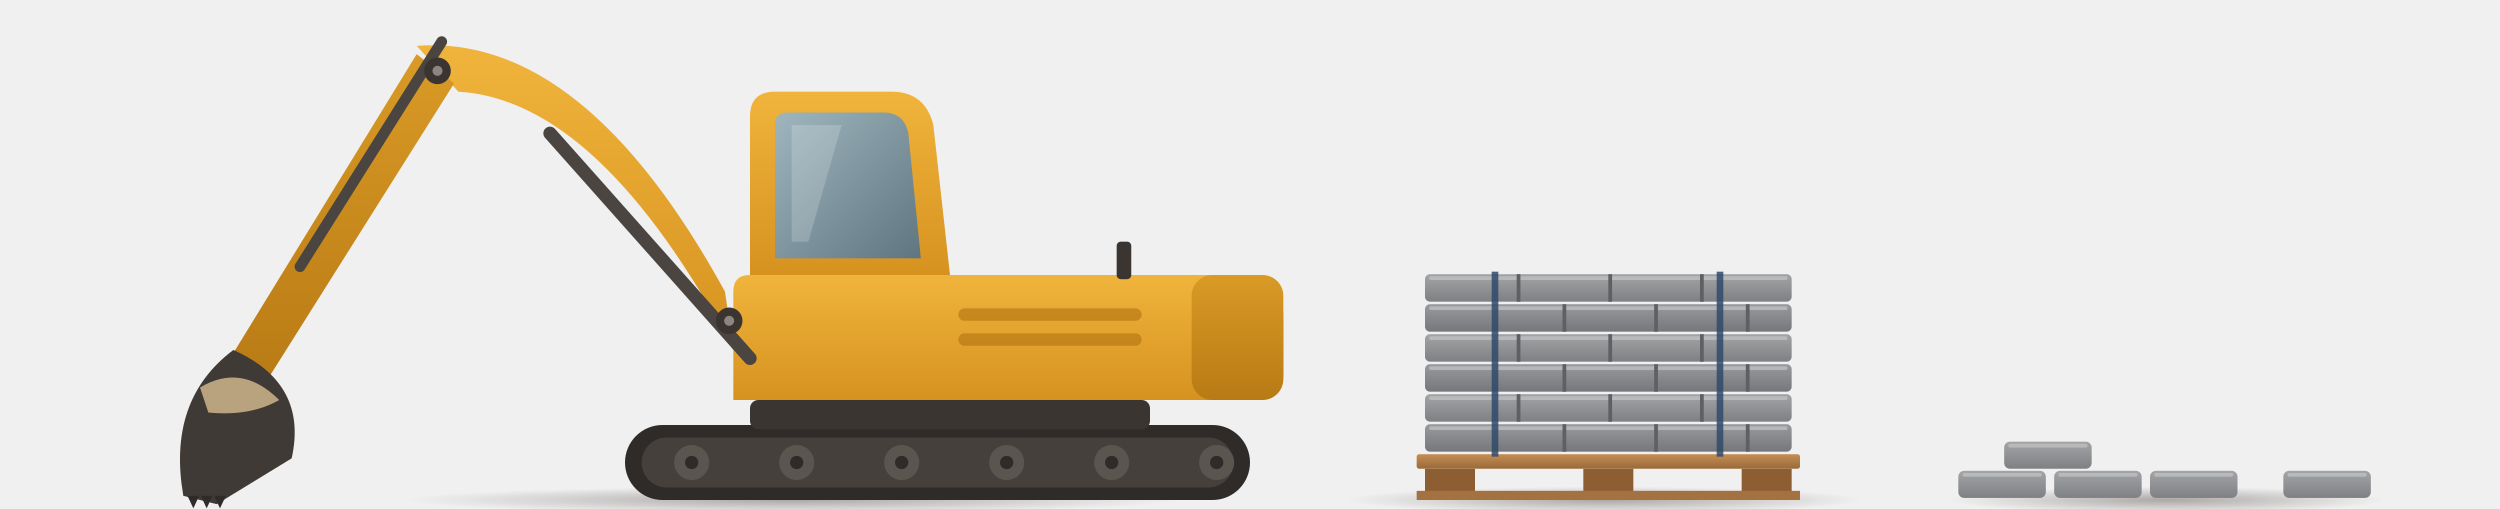
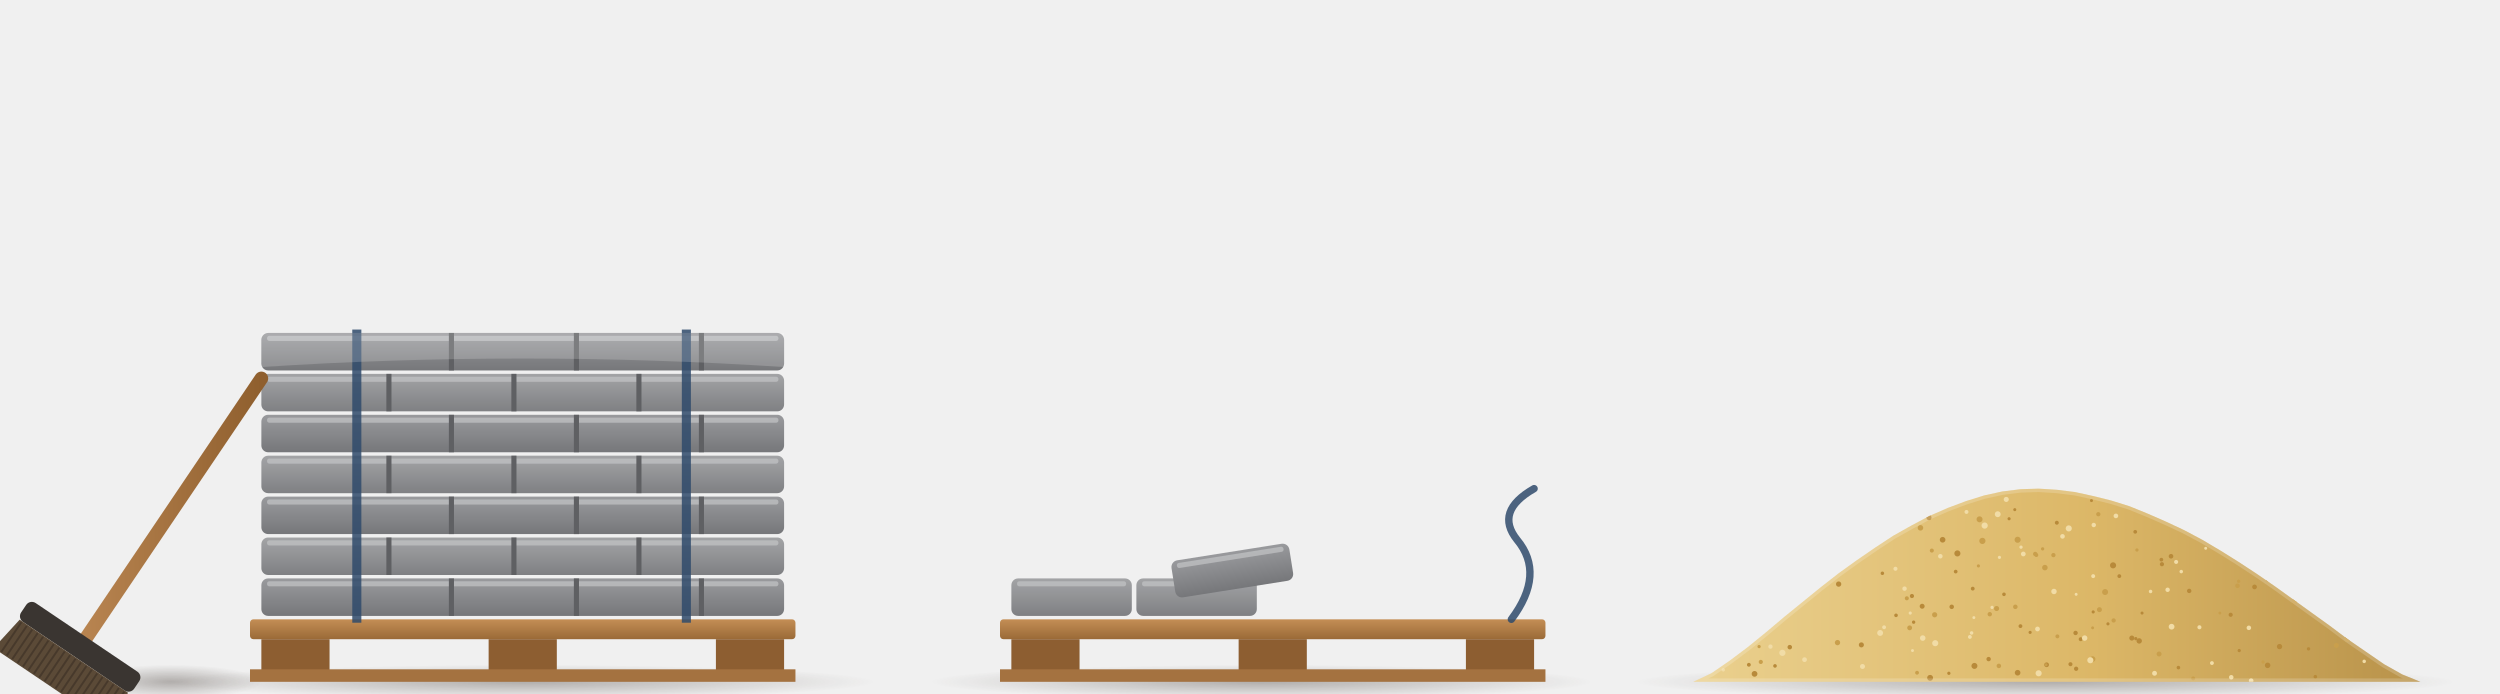
- <svg xmlns="http://www.w3.org/2000/svg" viewBox="0 0 600 122" width="600" height="122">
+ <svg xmlns="http://www.w3.org/2000/svg" viewBox="0 0 440 122" width="440" height="122">
  <defs>
-     <linearGradient id="yb" x1="0" y1="0" x2="0" y2="1">
-       <stop offset="0" stop-color="#f0b43c" />
-       <stop offset="1" stop-color="#d6921f" />
-     </linearGradient>
-     <linearGradient id="yd" x1="0" y1="0" x2="0" y2="1">
-       <stop offset="0" stop-color="#d99a26" />
-       <stop offset="1" stop-color="#b87a14" />
-     </linearGradient>
-     <linearGradient id="gl" x1="0" y1="0" x2="1" y2="1">
-       <stop offset="0" stop-color="#9fb6bf" />
-       <stop offset="1" stop-color="#5f7680" />
-     </linearGradient>
    <linearGradient id="pv" x1="0" y1="0" x2="0" y2="1">
      <stop offset="0" stop-color="#a3a4a6" />
      <stop offset="1" stop-color="#7f8083" />
    </linearGradient>
    <linearGradient id="pv2" x1="0" y1="0" x2="0" y2="1">
      <stop offset="0" stop-color="#999a9d" />
      <stop offset="1" stop-color="#76777a" />
    </linearGradient>
    <linearGradient id="wd" x1="0" y1="0" x2="0" y2="1">
      <stop offset="0" stop-color="#c48e55" />
      <stop offset="1" stop-color="#9a6a37" />
    </linearGradient>
+     <linearGradient id="hd" x1="0" y1="0" x2="1" y2="0">
+       <stop offset="0" stop-color="#b98551" />
+       <stop offset="1" stop-color="#8f5f2e" />
+     </linearGradient>
+     <linearGradient id="sand" x1="0" y1="0" x2="1" y2="0">
+       <stop offset="0" stop-color="#ead08e" />
+       <stop offset=".55" stop-color="#dcb767" />
+       <stop offset="1" stop-color="#b8924a" />
+     </linearGradient>
    <radialGradient id="sh">
-       <stop offset="0" stop-color="#2b2019" stop-opacity=".35" />
+       <stop offset="0" stop-color="#2b2019" stop-opacity=".32" />
      <stop offset="1" stop-color="#2b2019" stop-opacity="0" />
    </radialGradient>
  </defs>
-   <ellipse cx="190" cy="120" rx="92" ry="3.2" fill="url(#sh)" />
-   <ellipse cx="385" cy="120" rx="62" ry="3.2" fill="url(#sh)" />
-   <ellipse cx="520" cy="120" rx="52" ry="3.2" fill="url(#sh)" />
-   <rect x="150" y="102" width="150" height="18" rx="9" fill="#2f2b28" />
-   <rect x="154" y="105" width="142" height="12" rx="6" fill="#45403b" />
-   <circle cx="166.0" cy="111" r="4.2" fill="#5b554f" />
-   <circle cx="166.0" cy="111" r="1.6" fill="#2f2b28" />
-   <circle cx="191.2" cy="111" r="4.2" fill="#5b554f" />
-   <circle cx="191.2" cy="111" r="1.6" fill="#2f2b28" />
-   <circle cx="216.4" cy="111" r="4.2" fill="#5b554f" />
-   <circle cx="216.4" cy="111" r="1.6" fill="#2f2b28" />
-   <circle cx="241.6" cy="111" r="4.2" fill="#5b554f" />
-   <circle cx="241.6" cy="111" r="1.6" fill="#2f2b28" />
-   <circle cx="266.8" cy="111" r="4.2" fill="#5b554f" />
-   <circle cx="266.8" cy="111" r="1.6" fill="#2f2b28" />
-   <circle cx="292.0" cy="111" r="4.2" fill="#5b554f" />
-   <circle cx="292.0" cy="111" r="1.6" fill="#2f2b28" />
-   <rect x="180" y="96" width="96" height="7" rx="2" fill="#3a3531" />
-   <path d="M176 96 V70 Q176 66 180 66 H300 Q308 66 308 76 V90 Q308 96 300 96 Z" fill="url(#yb)" />
-   <rect x="286" y="66" width="22" height="30" rx="5" fill="url(#yd)" />
-   <rect x="230" y="74" width="44" height="3" rx="1.5" fill="#b87a14" opacity=".7" />
-   <rect x="230" y="80" width="44" height="3" rx="1.5" fill="#b87a14" opacity=".7" />
-   <rect x="268" y="58" width="3.5" height="9" rx="1" fill="#3a3531" />
-   <path d="M180 66 V28 Q180 22 186 22 H214 Q222 22 224 30 L228 66 Z" fill="url(#yb)" />
-   <path d="M186 62 V30 Q186 27 189 27 H212 Q217 27 218 32 L221 62 Z" fill="url(#gl)" />
-   <path d="M190 30 L202 30 L194 58 L190 58 Z" fill="#fff" opacity=".18" />
-   <path d="M174 70 Q140 8 100 11 L110 22 Q144 24 176 84 Z" fill="url(#yb)" />
-   <path d="M100 13 L109 20 L63 93 L54 88 Z" fill="url(#yd)" />
-   <path d="M180 86 L132 32" stroke="#4a4540" stroke-width="3.2" stroke-linecap="round" />
-   <path d="M106 10 L72 64" stroke="#4a4540" stroke-width="2.6" stroke-linecap="round" />
-   <circle cx="105" cy="17" r="3.2" fill="#3a3531" />
-   <circle cx="105" cy="17" r="1.2" fill="#8c8580" />
-   <circle cx="175" cy="77" r="3.2" fill="#3a3531" />
-   <circle cx="175" cy="77" r="1.2" fill="#8c8580" />
-   <circle cx="58" cy="90" r="3.2" fill="#3a3531" />
-   <circle cx="58" cy="90" r="1.2" fill="#8c8580" />
-   <path d="M56 84 Q74 92 70 110 L52 121 L44 119 Q40 96 56 84 Z" fill="#3f3a35" />
-   <path d="M45.0 119 l1.4 3 l1.4 -3 Z" fill="#2f2b28" />
-   <path d="M48.2 119 l1.4 3 l1.4 -3 Z" fill="#2f2b28" />
-   <path d="M51.4 119 l1.4 3 l1.4 -3 Z" fill="#2f2b28" />
-   <path d="M48 93 Q58 87 67 96 Q60 100 50 99 Z" fill="#b9a37f" />
-   <rect x="340" y="109" width="92" height="3.5" rx=".6" fill="url(#wd)" />
-   <rect x="342" y="112.5" width="12" height="5.5" fill="#8d5e31" />
-   <rect x="380.0" y="112.5" width="12" height="5.5" fill="#8d5e31" />
-   <rect x="418" y="112.5" width="12" height="5.5" fill="#8d5e31" />
-   <rect x="340" y="117.8" width="92" height="2.2" fill="#a47240" />
-   <rect x="342" y="101.8" width="88" height="6.6" rx="1.2" fill="url(#pv2)" />
-   <rect x="343" y="102.3" width="86" height=".9" rx=".4" fill="#c3c4c6" opacity=".7" />
-   <rect x="375.0" y="101.8" width=".9" height="6.6" fill="#5f6063" />
-   <rect x="397.0" y="101.8" width=".9" height="6.6" fill="#5f6063" />
-   <rect x="419.0" y="101.8" width=".9" height="6.6" fill="#5f6063" />
-   <rect x="342" y="94.6" width="88" height="6.6" rx="1.2" fill="url(#pv)" />
-   <rect x="343" y="95.1" width="86" height=".9" rx=".4" fill="#c3c4c6" opacity=".7" />
-   <rect x="364.0" y="94.6" width=".9" height="6.6" fill="#5f6063" />
-   <rect x="386.0" y="94.6" width=".9" height="6.6" fill="#5f6063" />
-   <rect x="408.0" y="94.6" width=".9" height="6.6" fill="#5f6063" />
-   <rect x="342" y="87.4" width="88" height="6.6" rx="1.2" fill="url(#pv2)" />
-   <rect x="343" y="87.9" width="86" height=".9" rx=".4" fill="#c3c4c6" opacity=".7" />
-   <rect x="375.0" y="87.4" width=".9" height="6.6" fill="#5f6063" />
-   <rect x="397.0" y="87.4" width=".9" height="6.6" fill="#5f6063" />
-   <rect x="419.0" y="87.4" width=".9" height="6.6" fill="#5f6063" />
-   <rect x="342" y="80.2" width="88" height="6.6" rx="1.2" fill="url(#pv)" />
-   <rect x="343" y="80.7" width="86" height=".9" rx=".4" fill="#c3c4c6" opacity=".7" />
-   <rect x="364.0" y="80.2" width=".9" height="6.6" fill="#5f6063" />
-   <rect x="386.0" y="80.2" width=".9" height="6.6" fill="#5f6063" />
-   <rect x="408.0" y="80.2" width=".9" height="6.6" fill="#5f6063" />
-   <rect x="342" y="73.0" width="88" height="6.6" rx="1.2" fill="url(#pv2)" />
-   <rect x="343" y="73.5" width="86" height=".9" rx=".4" fill="#c3c4c6" opacity=".7" />
-   <rect x="375.0" y="73.0" width=".9" height="6.6" fill="#5f6063" />
-   <rect x="397.0" y="73.0" width=".9" height="6.6" fill="#5f6063" />
-   <rect x="419.0" y="73.0" width=".9" height="6.6" fill="#5f6063" />
-   <rect x="342" y="65.8" width="88" height="6.6" rx="1.2" fill="url(#pv)" />
-   <rect x="343" y="66.3" width="86" height=".9" rx=".4" fill="#c3c4c6" opacity=".7" />
-   <rect x="364.0" y="65.8" width=".9" height="6.6" fill="#5f6063" />
-   <rect x="386.0" y="65.8" width=".9" height="6.6" fill="#5f6063" />
-   <rect x="408.0" y="65.8" width=".9" height="6.6" fill="#5f6063" />
-   <rect x="358" y="65.2" width="1.6" height="44.4" fill="#2f4a6b" opacity=".85" />
-   <rect x="412" y="65.2" width="1.6" height="44.4" fill="#2f4a6b" opacity=".85" />
-   <rect x="470" y="113" width="21" height="6.5" rx="1.4" fill="url(#pv)" />
-   <rect x="471" y="113.5" width="19" height=".9" rx=".4" fill="#c3c4c6" opacity=".7" />
-   <rect x="493" y="113" width="21" height="6.5" rx="1.4" fill="url(#pv)" />
-   <rect x="494" y="113.5" width="19" height=".9" rx=".4" fill="#c3c4c6" opacity=".7" />
-   <rect x="516" y="113" width="21" height="6.5" rx="1.4" fill="url(#pv)" />
-   <rect x="517" y="113.5" width="19" height=".9" rx=".4" fill="#c3c4c6" opacity=".7" />
-   <rect x="481" y="106" width="21" height="6.5" rx="1.4" fill="url(#pv)" />
-   <rect x="482" y="106.5" width="19" height=".9" rx=".4" fill="#c3c4c6" opacity=".7" />
-   <rect x="548" y="113" width="21" height="6.5" rx="1.4" fill="url(#pv)" />
-   <rect x="549" y="113.5" width="19" height=".9" rx=".4" fill="#c3c4c6" opacity=".7" />
+   <ellipse cx="92" cy="120" rx="62" ry="3" fill="url(#sh)" />
+   <ellipse cx="222" cy="120" rx="58" ry="3" fill="url(#sh)" />
+   <ellipse cx="360" cy="120" rx="72" ry="3" fill="url(#sh)" />
+   <ellipse cx="30" cy="120" rx="16" ry="3" fill="url(#sh)" />
+   <rect x="44" y="109" width="96" height="3.5" rx=".6" fill="url(#wd)" />
+   <rect x="46.0" y="112.5" width="12" height="5.5" fill="#8d5e31" />
+   <rect x="86.0" y="112.5" width="12" height="5.5" fill="#8d5e31" />
+   <rect x="126.0" y="112.5" width="12" height="5.5" fill="#8d5e31" />
+   <rect x="44" y="117.8" width="96" height="2.2" fill="#a47240" />
+   <rect x="46" y="101.8" width="92" height="6.6" rx="1.2" fill="url(#pv2)" />
+   <rect x="47" y="102.3" width="90" height=".9" rx=".4" fill="#c3c4c6" opacity=".7" />
+   <rect x="79.0" y="101.8" width=".9" height="6.6" fill="#5f6063" />
+   <rect x="101.0" y="101.8" width=".9" height="6.6" fill="#5f6063" />
+   <rect x="123.0" y="101.8" width=".9" height="6.6" fill="#5f6063" />
+   <rect x="46" y="94.6" width="92" height="6.6" rx="1.2" fill="url(#pv)" />
+   <rect x="47" y="95.1" width="90" height=".9" rx=".4" fill="#c3c4c6" opacity=".7" />
+   <rect x="68.0" y="94.6" width=".9" height="6.6" fill="#5f6063" />
+   <rect x="90.0" y="94.6" width=".9" height="6.6" fill="#5f6063" />
+   <rect x="112.0" y="94.6" width=".9" height="6.6" fill="#5f6063" />
+   <rect x="46" y="87.4" width="92" height="6.6" rx="1.2" fill="url(#pv2)" />
+   <rect x="47" y="87.9" width="90" height=".9" rx=".4" fill="#c3c4c6" opacity=".7" />
+   <rect x="79.0" y="87.4" width=".9" height="6.6" fill="#5f6063" />
+   <rect x="101.0" y="87.4" width=".9" height="6.6" fill="#5f6063" />
+   <rect x="123.0" y="87.4" width=".9" height="6.6" fill="#5f6063" />
+   <rect x="46" y="80.2" width="92" height="6.6" rx="1.2" fill="url(#pv)" />
+   <rect x="47" y="80.7" width="90" height=".9" rx=".4" fill="#c3c4c6" opacity=".7" />
+   <rect x="68.0" y="80.2" width=".9" height="6.6" fill="#5f6063" />
+   <rect x="90.0" y="80.2" width=".9" height="6.6" fill="#5f6063" />
+   <rect x="112.0" y="80.2" width=".9" height="6.6" fill="#5f6063" />
+   <rect x="46" y="73.0" width="92" height="6.6" rx="1.2" fill="url(#pv2)" />
+   <rect x="47" y="73.5" width="90" height=".9" rx=".4" fill="#c3c4c6" opacity=".7" />
+   <rect x="79.0" y="73.0" width=".9" height="6.6" fill="#5f6063" />
+   <rect x="101.0" y="73.0" width=".9" height="6.6" fill="#5f6063" />
+   <rect x="123.0" y="73.0" width=".9" height="6.6" fill="#5f6063" />
+   <rect x="46" y="65.8" width="92" height="6.6" rx="1.2" fill="url(#pv)" />
+   <rect x="47" y="66.3" width="90" height=".9" rx=".4" fill="#c3c4c6" opacity=".7" />
+   <rect x="68.0" y="65.8" width=".9" height="6.6" fill="#5f6063" />
+   <rect x="90.0" y="65.8" width=".9" height="6.6" fill="#5f6063" />
+   <rect x="112.0" y="65.8" width=".9" height="6.6" fill="#5f6063" />
+   <rect x="46" y="58.6" width="92" height="6.6" rx="1.2" fill="url(#pv2)" />
+   <rect x="47" y="59.1" width="90" height=".9" rx=".4" fill="#c3c4c6" opacity=".7" />
+   <rect x="79.0" y="58.6" width=".9" height="6.6" fill="#5f6063" />
+   <rect x="101.0" y="58.6" width=".9" height="6.6" fill="#5f6063" />
+   <rect x="123.0" y="58.6" width=".9" height="6.6" fill="#5f6063" />
+   <rect x="62" y="58.0" width="1.6" height="51.6" fill="#2f4a6b" opacity=".85" />
+   <rect x="120" y="58.0" width="1.6" height="51.6" fill="#2f4a6b" opacity=".85" />
+   <path d="M46 58.6 h92 v6 Q92.0 61.6 46 64.6 Z" fill="#ffffff" opacity=".18" />
+   <path d="M14 114 L46 66.6" stroke="url(#hd)" stroke-width="2.4" stroke-linecap="round" />
+   <g transform="translate(14 114) rotate(34.0)">
+     <rect x="-12" y="-2.2" width="24" height="4" rx="1.2" fill="#3a3531" />
+     <path d="M-11.5 1.8 H11.5 L12.5 8.5 H-12.5 Z" fill="#5b4a37" />
+     <path d="M-11.00 2 V8.3" stroke="#3f3226" stroke-width=".35" opacity=".7" />
+     <path d="M-9.85 2 V8.3" stroke="#3f3226" stroke-width=".35" opacity=".7" />
+     <path d="M-8.70 2 V8.3" stroke="#3f3226" stroke-width=".35" opacity=".7" />
+     <path d="M-7.55 2 V8.3" stroke="#3f3226" stroke-width=".35" opacity=".7" />
+     <path d="M-6.40 2 V8.3" stroke="#3f3226" stroke-width=".35" opacity=".7" />
+     <path d="M-5.25 2 V8.3" stroke="#3f3226" stroke-width=".35" opacity=".7" />
+     <path d="M-4.10 2 V8.3" stroke="#3f3226" stroke-width=".35" opacity=".7" />
+     <path d="M-2.95 2 V8.3" stroke="#3f3226" stroke-width=".35" opacity=".7" />
+     <path d="M-1.80 2 V8.3" stroke="#3f3226" stroke-width=".35" opacity=".7" />
+     <path d="M-0.65 2 V8.3" stroke="#3f3226" stroke-width=".35" opacity=".7" />
+     <path d="M0.50 2 V8.3" stroke="#3f3226" stroke-width=".35" opacity=".7" />
+     <path d="M1.65 2 V8.3" stroke="#3f3226" stroke-width=".35" opacity=".7" />
+     <path d="M2.80 2 V8.3" stroke="#3f3226" stroke-width=".35" opacity=".7" />
+     <path d="M3.95 2 V8.3" stroke="#3f3226" stroke-width=".35" opacity=".7" />
+     <path d="M5.10 2 V8.3" stroke="#3f3226" stroke-width=".35" opacity=".7" />
+     <path d="M6.25 2 V8.3" stroke="#3f3226" stroke-width=".35" opacity=".7" />
+     <path d="M7.40 2 V8.3" stroke="#3f3226" stroke-width=".35" opacity=".7" />
+     <path d="M8.55 2 V8.3" stroke="#3f3226" stroke-width=".35" opacity=".7" />
+     <path d="M9.70 2 V8.3" stroke="#3f3226" stroke-width=".35" opacity=".7" />
+     <path d="M10.85 2 V8.3" stroke="#3f3226" stroke-width=".35" opacity=".7" />
+   </g>
+   <rect x="176" y="109" width="96" height="3.5" rx=".6" fill="url(#wd)" />
+   <rect x="178.0" y="112.5" width="12" height="5.5" fill="#8d5e31" />
+   <rect x="218.0" y="112.5" width="12" height="5.5" fill="#8d5e31" />
+   <rect x="258.0" y="112.5" width="12" height="5.5" fill="#8d5e31" />
+   <rect x="176" y="117.8" width="96" height="2.2" fill="#a47240" />
+   <rect x="178" y="101.8" width="21.2" height="6.6" rx="1.2" fill="url(#pv)" />
+   <rect x="179" y="102.3" width="19.2" height=".9" rx=".4" fill="#c3c4c6" opacity=".7" />
+   <rect x="200" y="101.8" width="21.2" height="6.6" rx="1.2" fill="url(#pv)" />
+   <rect x="201" y="102.3" width="19.2" height=".9" rx=".4" fill="#c3c4c6" opacity=".7" />
+   <g transform="translate(206 98.8) rotate(-9)">
+     <rect width="21" height="6.6" rx="1.2" fill="url(#pv2)" />
+     <rect x="1" y=".5" width="19" height=".9" rx=".4" fill="#c3c4c6" opacity=".7" />
+   </g>
+   <path d="M266 109 q6 -8 1 -14 q-4 -5 3 -9" fill="none" stroke="#2f4a6b" stroke-width="1.3" stroke-linecap="round" opacity=".85" />
+   <path d="M298 120L298.0 120.0L301.2 118.5L304.4 116.3L307.6 113.9L310.8 111.3L314.0 108.6L317.2 106.0L320.4 103.4L323.6 100.9L326.8 98.6L330.0 96.4L333.2 94.3L336.4 92.5L339.6 90.8L342.8 89.4L346.0 88.2L349.2 87.2L352.4 86.5L355.6 86.1L358.8 86.0L362.0 86.2L365.2 86.6L368.4 87.3L371.6 88.1L374.8 89.1L378.0 90.4L381.2 91.8L384.4 93.3L387.6 95.0L390.8 96.9L394.0 98.9L397.2 101.0L400.4 103.2L403.6 105.5L406.8 107.8L410.0 110.1L413.2 112.5L416.4 114.7L419.6 116.9L422.8 118.7L426.0 120.0L426 120Z" fill="url(#sand)" />
+   <clipPath id="sc">
+     <path d="M298 120L298.0 120.0L301.2 118.5L304.4 116.3L307.6 113.9L310.8 111.3L314.0 108.6L317.2 106.0L320.4 103.4L323.6 100.9L326.8 98.6L330.0 96.4L333.2 94.3L336.4 92.5L339.6 90.8L342.8 89.4L346.0 88.2L349.2 87.2L352.4 86.5L355.6 86.1L358.8 86.0L362.0 86.2L365.2 86.6L368.4 87.3L371.6 88.1L374.8 89.1L378.0 90.4L381.2 91.8L384.4 93.3L387.6 95.0L390.8 96.9L394.0 98.9L397.2 101.0L400.4 103.2L403.6 105.5L406.8 107.8L410.0 110.1L413.2 112.5L416.4 114.7L419.6 116.9L422.8 118.7L426.0 120.0L426 120Z" />
+   </clipPath>
+   <g clip-path="url(#sc)">
+     <circle cx="339.5" cy="91.1" r="0.45" fill="#b88a3a" />
+     <circle cx="403.1" cy="89.2" r="0.42" fill="#c99f4c" />
+     <circle cx="325.5" cy="88.9" r="0.38" fill="#b88a3a" />
+     <circle cx="309.6" cy="100.4" r="0.50" fill="#b88a3a" />
+     <circle cx="419.3" cy="107.4" r="0.42" fill="#b88a3a" />
+     <circle cx="371.9" cy="99.5" r="0.54" fill="#b88a3a" />
+     <circle cx="369.3" cy="90.5" r="0.38" fill="#c99f4c" />
+     <circle cx="313.1" cy="96.5" r="0.49" fill="#b88a3a" />
+     <circle cx="311.2" cy="105.4" r="0.31" fill="#b88a3a" />
+     <circle cx="368.1" cy="88.1" r="0.27" fill="#b88a3a" />
+     <circle cx="361.5" cy="104.1" r="0.48" fill="#f1dca6" />
+     <circle cx="373.0" cy="101.4" r="0.34" fill="#b88a3a" />
+     <circle cx="387.5" cy="94.3" r="0.42" fill="#c99f4c" />
+     <circle cx="361.4" cy="97.7" r="0.38" fill="#c99f4c" />
+     <circle cx="423.5" cy="90.0" r="0.38" fill="#f1dca6" />
+     <circle cx="317.5" cy="102.6" r="0.26" fill="#c99f4c" />
+     <circle cx="307.9" cy="105.0" r="0.49" fill="#f1dca6" />
+     <circle cx="341.5" cy="97.9" r="0.40" fill="#f1dca6" />
+     <circle cx="306.8" cy="89.2" r="0.33" fill="#c99f4c" />
+     <circle cx="383.0" cy="88.1" r="0.46" fill="#c99f4c" />
+     <circle cx="372.0" cy="109.2" r="0.38" fill="#c99f4c" />
+     <circle cx="347.4" cy="108.7" r="0.26" fill="#f1dca6" />
+     <circle cx="343.5" cy="106.8" r="0.40" fill="#b88a3a" />
+     <circle cx="396.3" cy="90.4" r="0.32" fill="#f1dca6" />
+     <circle cx="415.4" cy="102.9" r="0.30" fill="#f1dca6" />
+     <circle cx="368.3" cy="116.0" r="0.50" fill="#c99f4c" />
+     <circle cx="333.6" cy="100.1" r="0.36" fill="#f1dca6" />
+     <circle cx="420.6" cy="91.1" r="0.30" fill="#b88a3a" />
+     <circle cx="382.3" cy="86.4" r="0.50" fill="#b88a3a" />
+     <circle cx="331.6" cy="86.1" r="0.38" fill="#f1dca6" />
+     <circle cx="376.1" cy="96.8" r="0.29" fill="#c99f4c" />
+     <circle cx="419.6" cy="108.3" r="0.47" fill="#f1dca6" />
+     <circle cx="413.1" cy="112.5" r="0.51" fill="#c99f4c" />
+     <circle cx="348.2" cy="99.6" r="0.28" fill="#c99f4c" />
+     <circle cx="349.3" cy="92.5" r="0.55" fill="#f1dca6" />
+     <circle cx="318.8" cy="97.6" r="0.27" fill="#b88a3a" />
+     <circle cx="370.5" cy="104.2" r="0.53" fill="#c99f4c" />
+     <circle cx="301.3" cy="115.7" r="0.43" fill="#b88a3a" />
+     <circle cx="379.2" cy="118.5" r="0.43" fill="#f1dca6" />
+     <circle cx="313.7" cy="114.9" r="0.55" fill="#f1dca6" />
+     <circle cx="359.5" cy="96.6" r="0.29" fill="#c99f4c" />
+     <circle cx="341.9" cy="95.0" r="0.50" fill="#b88a3a" />
+     <circle cx="364.1" cy="93.0" r="0.54" fill="#f1dca6" />
+     <circle cx="316.8" cy="104.5" r="0.26" fill="#c99f4c" />
+     <circle cx="336.2" cy="107.9" r="0.28" fill="#f1dca6" />
+     <circle cx="364.4" cy="116.9" r="0.36" fill="#b88a3a" />
+     <circle cx="366.2" cy="112.5" r="0.35" fill="#b88a3a" />
+     <circle cx="376.5" cy="112.8" r="0.48" fill="#b88a3a" />
+     <circle cx="401.2" cy="113.8" r="0.47" fill="#b88a3a" />
+     <circle cx="323.6" cy="102.8" r="0.47" fill="#b88a3a" />
+     <circle cx="399.1" cy="102.1" r="0.31" fill="#c99f4c" />
+     <circle cx="420.4" cy="101.2" r="0.53" fill="#f1dca6" />
+     <circle cx="420.2" cy="98.4" r="0.32" fill="#b88a3a" />
+     <circle cx="358.2" cy="97.5" r="0.39" fill="#c99f4c" />
+     <circle cx="405.6" cy="102.3" r="0.45" fill="#c99f4c" />
+     <circle cx="308.9" cy="108.5" r="0.52" fill="#c99f4c" />
+     <circle cx="394.0" cy="102.3" r="0.30" fill="#c99f4c" />
+     <circle cx="340.6" cy="113.2" r="0.54" fill="#f1dca6" />
+     <circle cx="357.3" cy="111.3" r="0.28" fill="#b88a3a" />
+     <circle cx="319.8" cy="90.3" r="0.30" fill="#f1dca6" />
+     <circle cx="401.2" cy="91.0" r="0.50" fill="#f1dca6" />
+     <circle cx="382.1" cy="97.9" r="0.41" fill="#b88a3a" />
+     <circle cx="300.7" cy="113.2" r="0.47" fill="#b88a3a" />
+     <circle cx="365.4" cy="117.7" r="0.38" fill="#b88a3a" />
+     <circle cx="403.7" cy="93.2" r="0.33" fill="#f1dca6" />
+     <circle cx="362.1" cy="112.0" r="0.35" fill="#c99f4c" />
+     <circle cx="351.6" cy="90.5" r="0.52" fill="#f1dca6" />
+     <circle cx="412.9" cy="108.5" r="0.49" fill="#c99f4c" />
+     <circle cx="351.8" cy="117.2" r="0.40" fill="#c99f4c" />
+     <circle cx="317.4" cy="103.4" r="0.51" fill="#b88a3a" />
+     <circle cx="375.9" cy="112.4" r="0.29" fill="#b88a3a" />
+     <circle cx="358.6" cy="110.7" r="0.42" fill="#f1dca6" />
+     <circle cx="385.3" cy="104.0" r="0.39" fill="#b88a3a" />
+     <circle cx="411.1" cy="87.9" r="0.31" fill="#b88a3a" />
+     <circle cx="396.8" cy="103.3" r="0.42" fill="#b88a3a" />
+     <circle cx="354.7" cy="106.8" r="0.40" fill="#c99f4c" />
+     <circle cx="323.5" cy="95.4" r="0.40" fill="#f1dca6" />
+     <circle cx="363.0" cy="94.4" r="0.41" fill="#f1dca6" />
+     <circle cx="416.1" cy="116.4" r="0.31" fill="#f1dca6" />
+     <circle cx="315.6" cy="90.1" r="0.38" fill="#b88a3a" />
+     <circle cx="383.9" cy="100.6" r="0.31" fill="#f1dca6" />
+     <circle cx="398.3" cy="116.5" r="0.30" fill="#c99f4c" />
+     <circle cx="380.4" cy="98.5" r="0.33" fill="#b88a3a" />
+     <circle cx="421.8" cy="93.5" r="0.54" fill="#f1dca6" />
+     <circle cx="411.3" cy="91.5" r="0.45" fill="#b88a3a" />
+     <circle cx="318.7" cy="100.7" r="0.40" fill="#f1dca6" />
+     <circle cx="351.9" cy="98.1" r="0.28" fill="#f1dca6" />
+     <circle cx="300.5" cy="104.8" r="0.38" fill="#b88a3a" />
+     <circle cx="347.2" cy="103.6" r="0.34" fill="#b88a3a" />
+     <circle cx="312.4" cy="117.2" r="0.32" fill="#b88a3a" />
+     <circle cx="308.8" cy="95.2" r="0.52" fill="#b88a3a" />
+     <circle cx="332.6" cy="90.4" r="0.38" fill="#c99f4c" />
+     <circle cx="402.8" cy="94.8" r="0.29" fill="#c99f4c" />
+     <circle cx="371.0" cy="109.8" r="0.28" fill="#b88a3a" />
+     <circle cx="400.3" cy="92.2" r="0.52" fill="#f1dca6" />
+     <circle cx="418.1" cy="107.6" r="0.49" fill="#b88a3a" />
+     <circle cx="375.8" cy="93.6" r="0.33" fill="#b88a3a" />
+     <circle cx="356.1" cy="97.5" r="0.42" fill="#f1dca6" />
+     <circle cx="377.6" cy="87.5" r="0.46" fill="#b88a3a" />
+     <circle cx="422.1" cy="94.9" r="0.30" fill="#f1dca6" />
+     <circle cx="378.5" cy="104.1" r="0.31" fill="#f1dca6" />
+     <circle cx="362.0" cy="92.0" r="0.35" fill="#b88a3a" />
+     <circle cx="425.3" cy="87.3" r="0.26" fill="#c99f4c" />
+     <circle cx="368.5" cy="92.4" r="0.39" fill="#f1dca6" />
+     <circle cx="311.6" cy="113.8" r="0.38" fill="#f1dca6" />
+     <circle cx="367.9" cy="116.2" r="0.54" fill="#f1dca6" />
+     <circle cx="386.0" cy="119.4" r="0.35" fill="#c99f4c" />
+     <circle cx="391.3" cy="90.8" r="0.55" fill="#b88a3a" />
+     <circle cx="405.1" cy="86.5" r="0.44" fill="#f1dca6" />
+     <circle cx="353.1" cy="87.9" r="0.45" fill="#f1dca6" />
+     <circle cx="409.4" cy="108.8" r="0.33" fill="#b88a3a" />
+     <circle cx="386.7" cy="87.5" r="0.31" fill="#f1dca6" />
+     <circle cx="355.1" cy="95.0" r="0.54" fill="#c99f4c" />
+     <circle cx="339.4" cy="87.2" r="0.51" fill="#b88a3a" />
+     <circle cx="343.6" cy="86.0" r="0.36" fill="#f1dca6" />
+     <circle cx="333.7" cy="108.3" r="0.32" fill="#b88a3a" />
+     <circle cx="309.6" cy="113.8" r="0.29" fill="#c99f4c" />
+     <circle cx="303.3" cy="86.8" r="0.34" fill="#b88a3a" />
+     <circle cx="308.8" cy="118.6" r="0.51" fill="#b88a3a" />
+     <circle cx="382.2" cy="110.3" r="0.51" fill="#f1dca6" />
+     <circle cx="395.8" cy="110.5" r="0.40" fill="#f1dca6" />
+     <circle cx="390.7" cy="107.9" r="0.26" fill="#c99f4c" />
+     <circle cx="412.2" cy="107.3" r="0.47" fill="#c99f4c" />
+     <circle cx="315.8" cy="103.8" r="0.40" fill="#b88a3a" />
+     <circle cx="403.8" cy="105.9" r="0.52" fill="#c99f4c" />
+     <circle cx="420.4" cy="107.9" r="0.28" fill="#b88a3a" />
+     <circle cx="315.0" cy="98.3" r="0.28" fill="#f1dca6" />
+     <circle cx="369.5" cy="107.3" r="0.44" fill="#c99f4c" />
+     <circle cx="329.3" cy="95.0" r="0.39" fill="#b88a3a" />
+     <circle cx="393.8" cy="103.1" r="0.41" fill="#c99f4c" />
+     <circle cx="365.3" cy="111.4" r="0.39" fill="#b88a3a" />
+     <circle cx="406.3" cy="94.0" r="0.48" fill="#b88a3a" />
+     <circle cx="392.7" cy="119.2" r="0.40" fill="#f1dca6" />
+     <circle cx="307.8" cy="117.0" r="0.34" fill="#b88a3a" />
+     <circle cx="377.0" cy="107.9" r="0.27" fill="#b88a3a" />
+     <circle cx="340.5" cy="108.2" r="0.46" fill="#c99f4c" />
+     <circle cx="370.7" cy="86.4" r="0.27" fill="#f1dca6" />
+     <circle cx="422.5" cy="89.4" r="0.32" fill="#f1dca6" />
+     <circle cx="335.2" cy="103.6" r="0.39" fill="#f1dca6" />
+     <circle cx="396.2" cy="119.8" r="0.41" fill="#f1dca6" />
+     <circle cx="423.2" cy="117.8" r="0.26" fill="#f1dca6" />
+     <circle cx="307.8" cy="103.2" r="0.55" fill="#f1dca6" />
+     <circle cx="347.5" cy="117.2" r="0.53" fill="#b88a3a" />
+     <circle cx="372.4" cy="90.8" r="0.41" fill="#f1dca6" />
+     <circle cx="315.0" cy="113.9" r="0.40" fill="#b88a3a" />
+     <circle cx="388.0" cy="93.9" r="0.52" fill="#f1dca6" />
+     <circle cx="348.4" cy="91.4" r="0.53" fill="#c99f4c" />
+     <circle cx="355.7" cy="96.3" r="0.29" fill="#f1dca6" />
+     <circle cx="346.1" cy="90.1" r="0.35" fill="#f1dca6" />
+     <circle cx="394.1" cy="114.5" r="0.29" fill="#b88a3a" />
+     <circle cx="389.3" cy="116.7" r="0.34" fill="#f1dca6" />
+     <circle cx="306.3" cy="99.3" r="0.51" fill="#b88a3a" />
+     <circle cx="344.2" cy="100.6" r="0.33" fill="#b88a3a" />
+     <circle cx="333.9" cy="87.8" r="0.45" fill="#c99f4c" />
+     <circle cx="417.8" cy="94.5" r="0.33" fill="#c99f4c" />
+     <circle cx="338.4" cy="112.3" r="0.49" fill="#f1dca6" />
+     <circle cx="411.2" cy="113.6" r="0.44" fill="#c99f4c" />
+     <circle cx="368.3" cy="110.5" r="0.26" fill="#c99f4c" />
+     <circle cx="350.6" cy="106.9" r="0.29" fill="#f1dca6" />
+     <circle cx="360.2" cy="117.0" r="0.42" fill="#b88a3a" />
+     <circle cx="358.4" cy="97.7" r="0.34" fill="#c99f4c" />
+     <circle cx="392.6" cy="108.2" r="0.37" fill="#b88a3a" />
+     <circle cx="336.5" cy="104.9" r="0.37" fill="#b88a3a" />
+     <circle cx="380.3" cy="88.6" r="0.40" fill="#f1dca6" />
+     <circle cx="368.4" cy="101.4" r="0.35" fill="#f1dca6" />
+     <circle cx="352.7" cy="104.6" r="0.32" fill="#b88a3a" />
+     <circle cx="341.8" cy="89.1" r="0.32" fill="#f1dca6" />
+     <circle cx="401.6" cy="92.9" r="0.26" fill="#f1dca6" />
+     <circle cx="347.0" cy="111.4" r="0.31" fill="#f1dca6" />
+     <circle cx="341.3" cy="88.1" r="0.33" fill="#f1dca6" />
+     <circle cx="314.1" cy="103.1" r="0.44" fill="#b88a3a" />
+     <circle cx="309.9" cy="116.5" r="0.37" fill="#c99f4c" />
+     <circle cx="355.1" cy="118.4" r="0.50" fill="#b88a3a" />
+     <circle cx="314.3" cy="100.5" r="0.48" fill="#f1dca6" />
+     <circle cx="421.9" cy="102.7" r="0.27" fill="#c99f4c" />
+     <circle cx="407.5" cy="119.1" r="0.32" fill="#b88a3a" />
+     <circle cx="326.6" cy="91.2" r="0.54" fill="#b88a3a" />
+     <circle cx="418.5" cy="110.5" r="0.44" fill="#f1dca6" />
+     <circle cx="308.9" cy="112.4" r="0.25" fill="#b88a3a" />
+     <circle cx="327.8" cy="117.3" r="0.44" fill="#f1dca6" />
+     <circle cx="421.2" cy="107.3" r="0.41" fill="#f1dca6" />
+     <circle cx="387.4" cy="89.8" r="0.27" fill="#c99f4c" />
+     <circle cx="418.8" cy="92.5" r="0.33" fill="#c99f4c" />
+     <circle cx="298.1" cy="104.3" r="0.55" fill="#f1dca6" />
+     <circle cx="420.7" cy="107.9" r="0.52" fill="#f1dca6" />
+     <circle cx="365.4" cy="104.6" r="0.26" fill="#f1dca6" />
+     <circle cx="388.2" cy="96.5" r="0.26" fill="#f1dca6" />
+     <circle cx="411.3" cy="108.0" r="0.27" fill="#b88a3a" />
+     <circle cx="383.4" cy="117.5" r="0.32" fill="#b88a3a" />
+     <circle cx="387.1" cy="110.4" r="0.36" fill="#f1dca6" />
+     <circle cx="323.4" cy="113.1" r="0.47" fill="#c99f4c" />
+     <circle cx="306.6" cy="102.9" r="0.31" fill="#b88a3a" />
+     <circle cx="327.5" cy="93.5" r="0.48" fill="#f1dca6" />
+     <circle cx="312.0" cy="107.2" r="0.43" fill="#b88a3a" />
+     <circle cx="360.1" cy="117.0" r="0.27" fill="#c99f4c" />
+     <circle cx="316.7" cy="99.4" r="0.31" fill="#c99f4c" />
+     <circle cx="316.2" cy="87.8" r="0.27" fill="#f1dca6" />
+     <circle cx="355.6" cy="110.2" r="0.34" fill="#b88a3a" />
+     <circle cx="425.7" cy="117.7" r="0.35" fill="#b88a3a" />
+     <circle cx="381.5" cy="103.8" r="0.39" fill="#f1dca6" />
+     <circle cx="383.0" cy="98.9" r="0.36" fill="#f1dca6" />
+     <circle cx="354.6" cy="89.7" r="0.27" fill="#b88a3a" />
+     <circle cx="343.0" cy="118.5" r="0.29" fill="#b88a3a" />
+     <circle cx="346.7" cy="112.1" r="0.34" fill="#f1dca6" />
+     <circle cx="309.2" cy="110.0" r="0.31" fill="#c99f4c" />
+     <circle cx="415.7" cy="92.6" r="0.36" fill="#f1dca6" />
+     <circle cx="301.9" cy="100.0" r="0.49" fill="#f1dca6" />
+     <circle cx="303.2" cy="87.2" r="0.27" fill="#b88a3a" />
+     <circle cx="330.9" cy="111.4" r="0.52" fill="#f1dca6" />
+     <circle cx="344.5" cy="97.4" r="0.54" fill="#b88a3a" />
+     <circle cx="331.6" cy="110.4" r="0.34" fill="#f1dca6" />
+     <circle cx="336.1" cy="110.5" r="0.43" fill="#c99f4c" />
+     <circle cx="419.2" cy="88.2" r="0.50" fill="#b88a3a" />
+     <circle cx="358.8" cy="118.5" r="0.54" fill="#f1dca6" />
+     <circle cx="399.1" cy="117.1" r="0.49" fill="#b88a3a" />
+     <circle cx="416.8" cy="92.2" r="0.49" fill="#c99f4c" />
+     <circle cx="336.8" cy="109.5" r="0.30" fill="#b88a3a" />
+     <circle cx="340.0" cy="96.9" r="0.36" fill="#c99f4c" />
+     <circle cx="308.1" cy="92.7" r="0.48" fill="#b88a3a" />
+     <circle cx="350.2" cy="108.1" r="0.39" fill="#c99f4c" />
+     <circle cx="339.7" cy="119.3" r="0.52" fill="#b88a3a" />
+     <circle cx="331.9" cy="88.9" r="0.28" fill="#f1dca6" />
+     <circle cx="424.5" cy="119.1" r="0.30" fill="#b88a3a" />
+     <circle cx="351.4" cy="107.1" r="0.45" fill="#c99f4c" />
+     <circle cx="366.9" cy="112.3" r="0.48" fill="#f1dca6" />
+     <circle cx="335.6" cy="105.3" r="0.36" fill="#c99f4c" />
+     <circle cx="331.3" cy="100.9" r="0.31" fill="#b88a3a" />
+     <circle cx="317.6" cy="116.1" r="0.42" fill="#f1dca6" />
+     <circle cx="306.3" cy="94.6" r="0.32" fill="#c99f4c" />
+     <circle cx="327.6" cy="113.5" r="0.45" fill="#b88a3a" />
+     <circle cx="311.1" cy="102.1" r="0.50" fill="#f1dca6" />
+     <circle cx="415.0" cy="87.4" r="0.34" fill="#b88a3a" />
+     <circle cx="304.5" cy="106.4" r="0.50" fill="#b88a3a" />
+     <circle cx="417.1" cy="98.7" r="0.51" fill="#f1dca6" />
+     <circle cx="375.2" cy="112.3" r="0.45" fill="#b88a3a" />
+     <circle cx="311.5" cy="106.3" r="0.44" fill="#b88a3a" />
+     <circle cx="302.8" cy="97.6" r="0.26" fill="#f1dca6" />
+     <circle cx="302.9" cy="110.9" r="0.52" fill="#b88a3a" />
+     <circle cx="402.8" cy="99.9" r="0.36" fill="#c99f4c" />
+     <circle cx="338.0" cy="92.9" r="0.49" fill="#c99f4c" />
+     <circle cx="359.9" cy="99.9" r="0.49" fill="#c99f4c" />
+     <circle cx="368.4" cy="107.7" r="0.28" fill="#b88a3a" />
+     <circle cx="348.9" cy="95.2" r="0.55" fill="#c99f4c" />
+     <circle cx="337.4" cy="118.4" r="0.34" fill="#c99f4c" />
+     <circle cx="411.1" cy="100.1" r="0.26" fill="#f1dca6" />
+     <circle cx="380.5" cy="99.3" r="0.37" fill="#b88a3a" />
+     <circle cx="353.6" cy="91.3" r="0.28" fill="#b88a3a" />
+     <circle cx="350.0" cy="116.0" r="0.39" fill="#b88a3a" />
+     <circle cx="314.6" cy="87.8" r="0.29" fill="#f1dca6" />
+     <circle cx="309.4" cy="107.2" r="0.36" fill="#c99f4c" />
+     <circle cx="320.0" cy="97.8" r="0.30" fill="#b88a3a" />
+     <circle cx="416.5" cy="89.7" r="0.40" fill="#b88a3a" />
+     <circle cx="336.6" cy="114.5" r="0.26" fill="#f1dca6" />
+     <circle cx="338.3" cy="106.7" r="0.44" fill="#b88a3a" />
+     <circle cx="413.7" cy="107.1" r="0.50" fill="#b88a3a" />
+     <circle cx="380.0" cy="115.1" r="0.44" fill="#c99f4c" />
+     <circle cx="406.3" cy="114.2" r="0.30" fill="#b88a3a" />
+     <circle cx="303.3" cy="117.9" r="0.30" fill="#f1dca6" />
+     <circle cx="313.8" cy="94.4" r="0.47" fill="#b88a3a" />
+     <circle cx="303.3" cy="105.1" r="0.48" fill="#b88a3a" />
+   </g>
+   <path d="M298 120L298.0 120.0L301.2 118.5L304.4 116.3L307.6 113.9L310.8 111.3L314.0 108.6L317.2 106.0L320.4 103.4L323.6 100.9L326.8 98.6L330.0 96.4L333.2 94.3L336.4 92.5L339.6 90.8L342.8 89.4L346.0 88.2L349.2 87.2L352.4 86.5L355.6 86.1L358.8 86.0L362.0 86.2L365.2 86.6L368.4 87.3L371.6 88.1L374.8 89.1L378.0 90.4L381.2 91.8L384.4 93.3L387.6 95.0L390.8 96.9L394.0 98.9L397.2 101.0L400.4 103.2L403.6 105.5L406.8 107.8L410.0 110.1L413.2 112.5L416.4 114.7L419.6 116.9L422.8 118.7L426.0 120.0L426 120Z" fill="none" stroke="#fff" stroke-opacity=".18" stroke-width="1.2" clip-path="url(#sc)" />
</svg>
